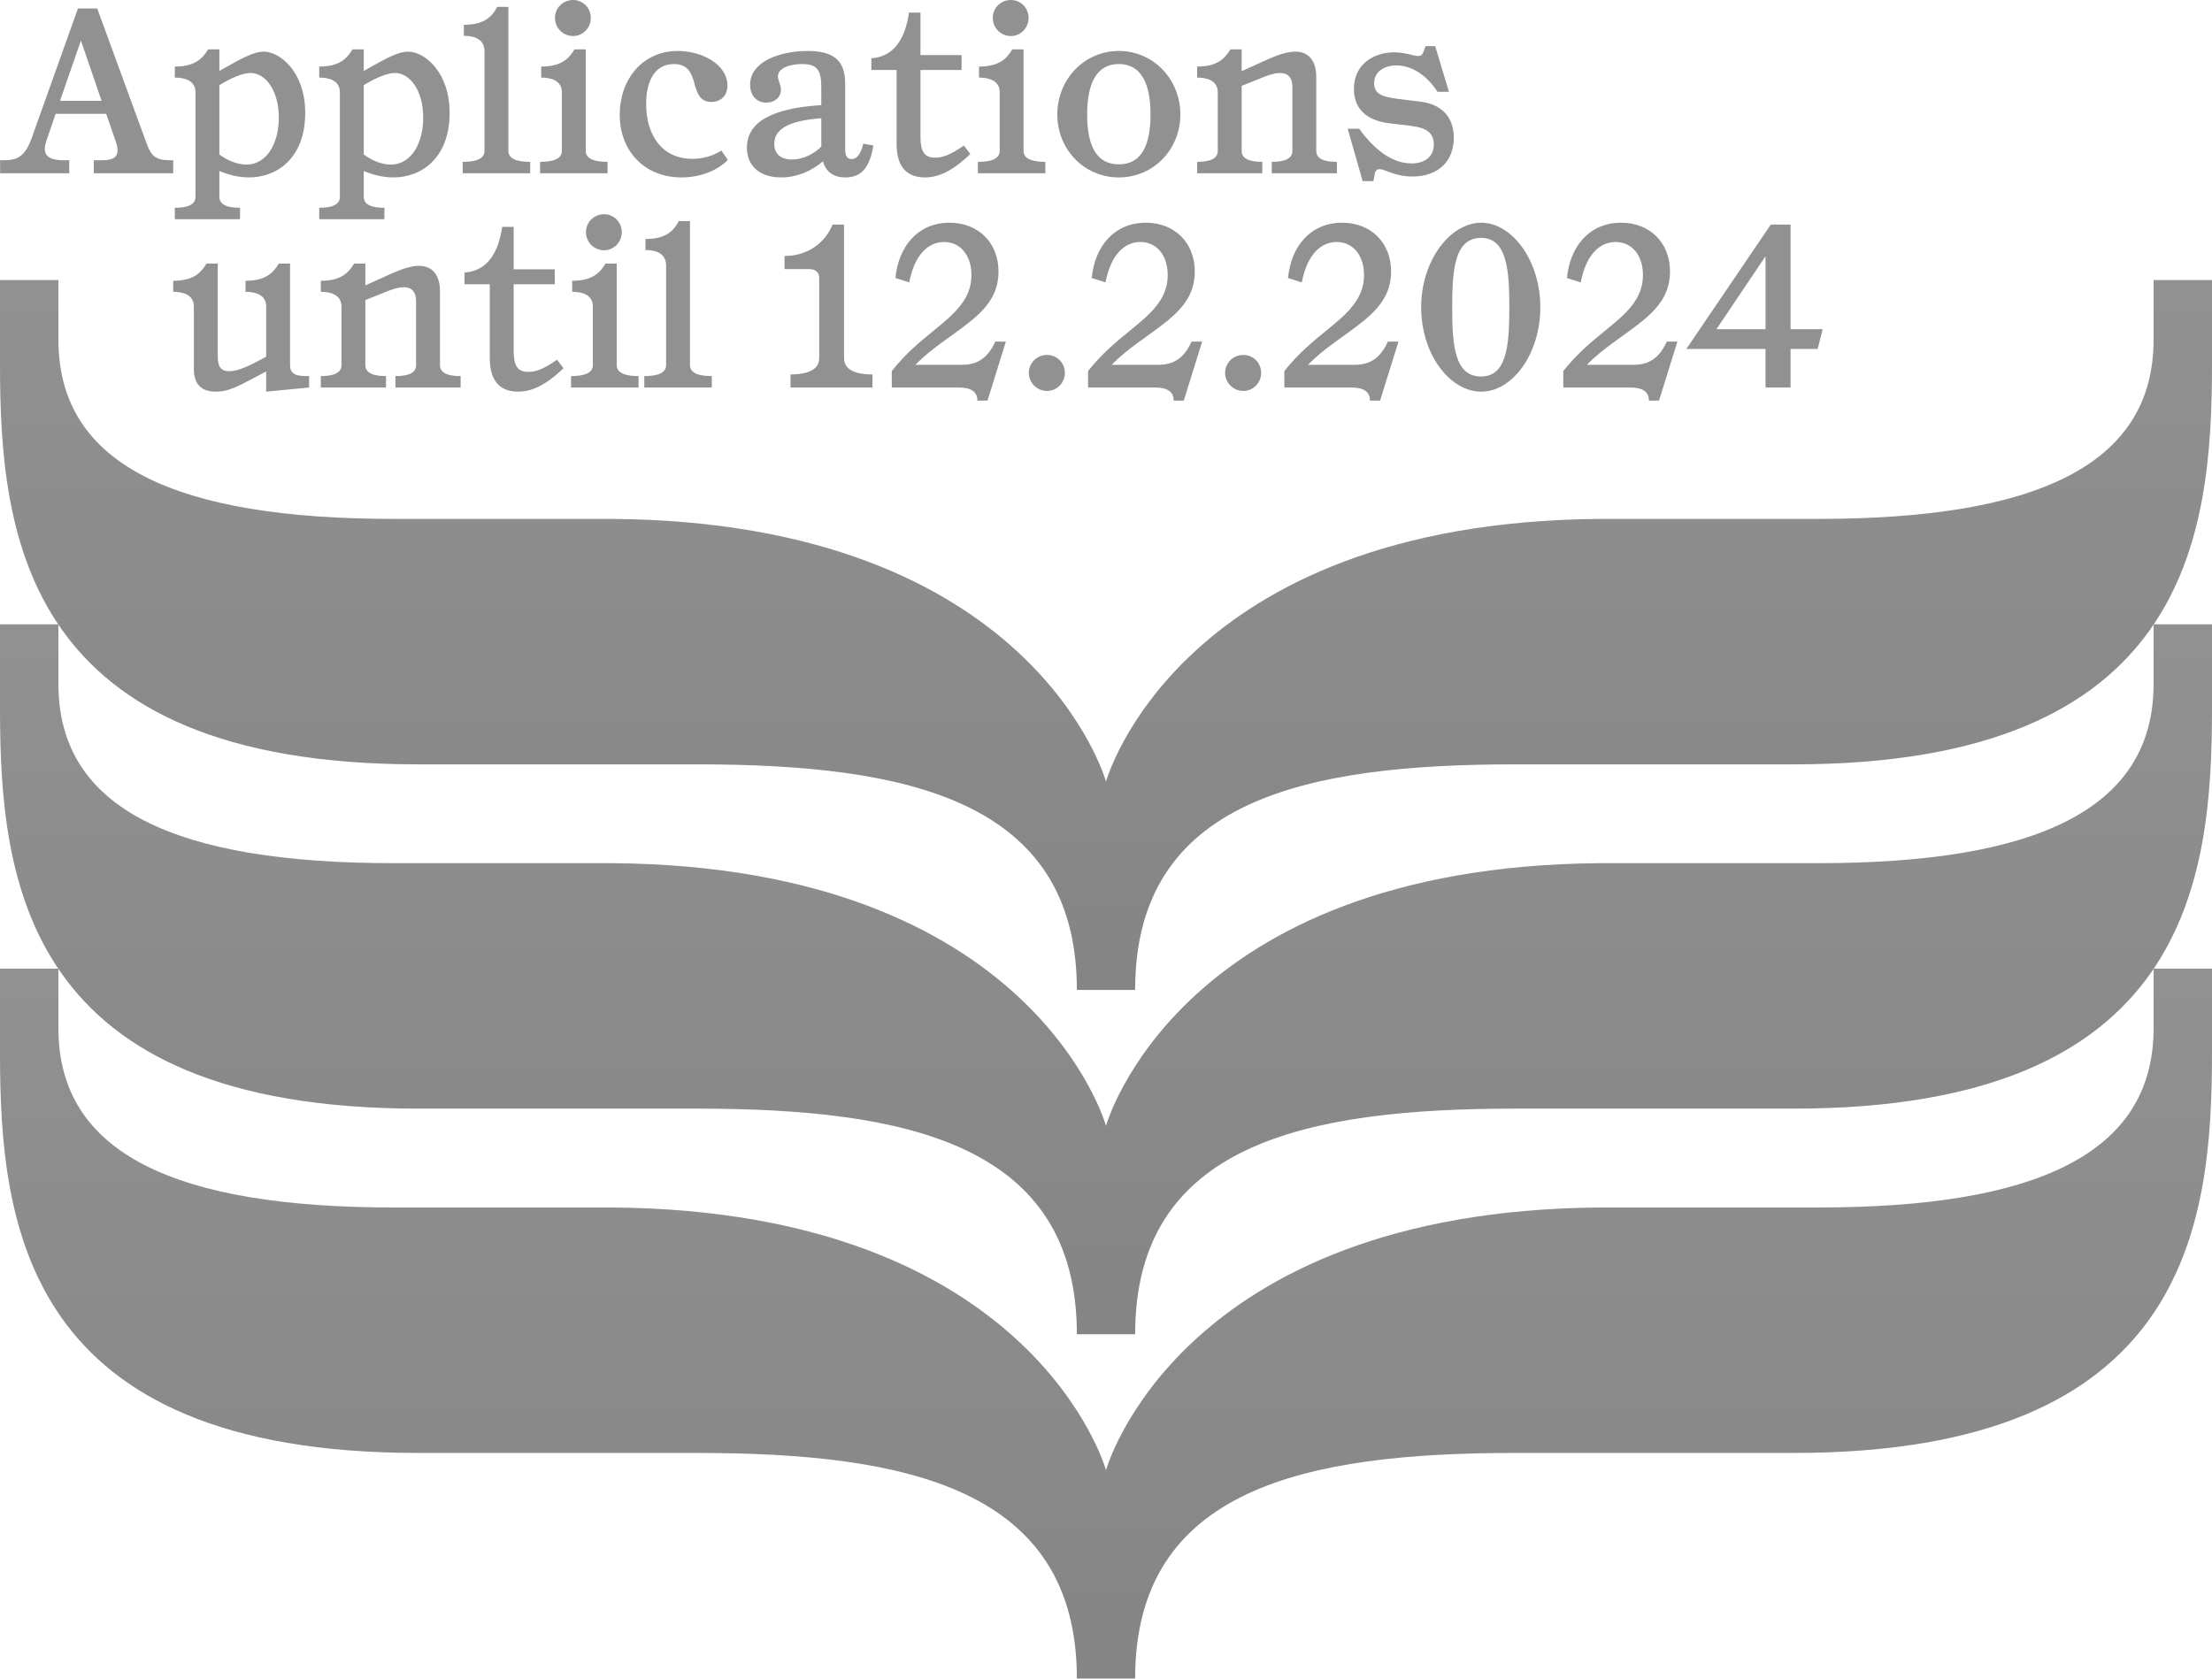
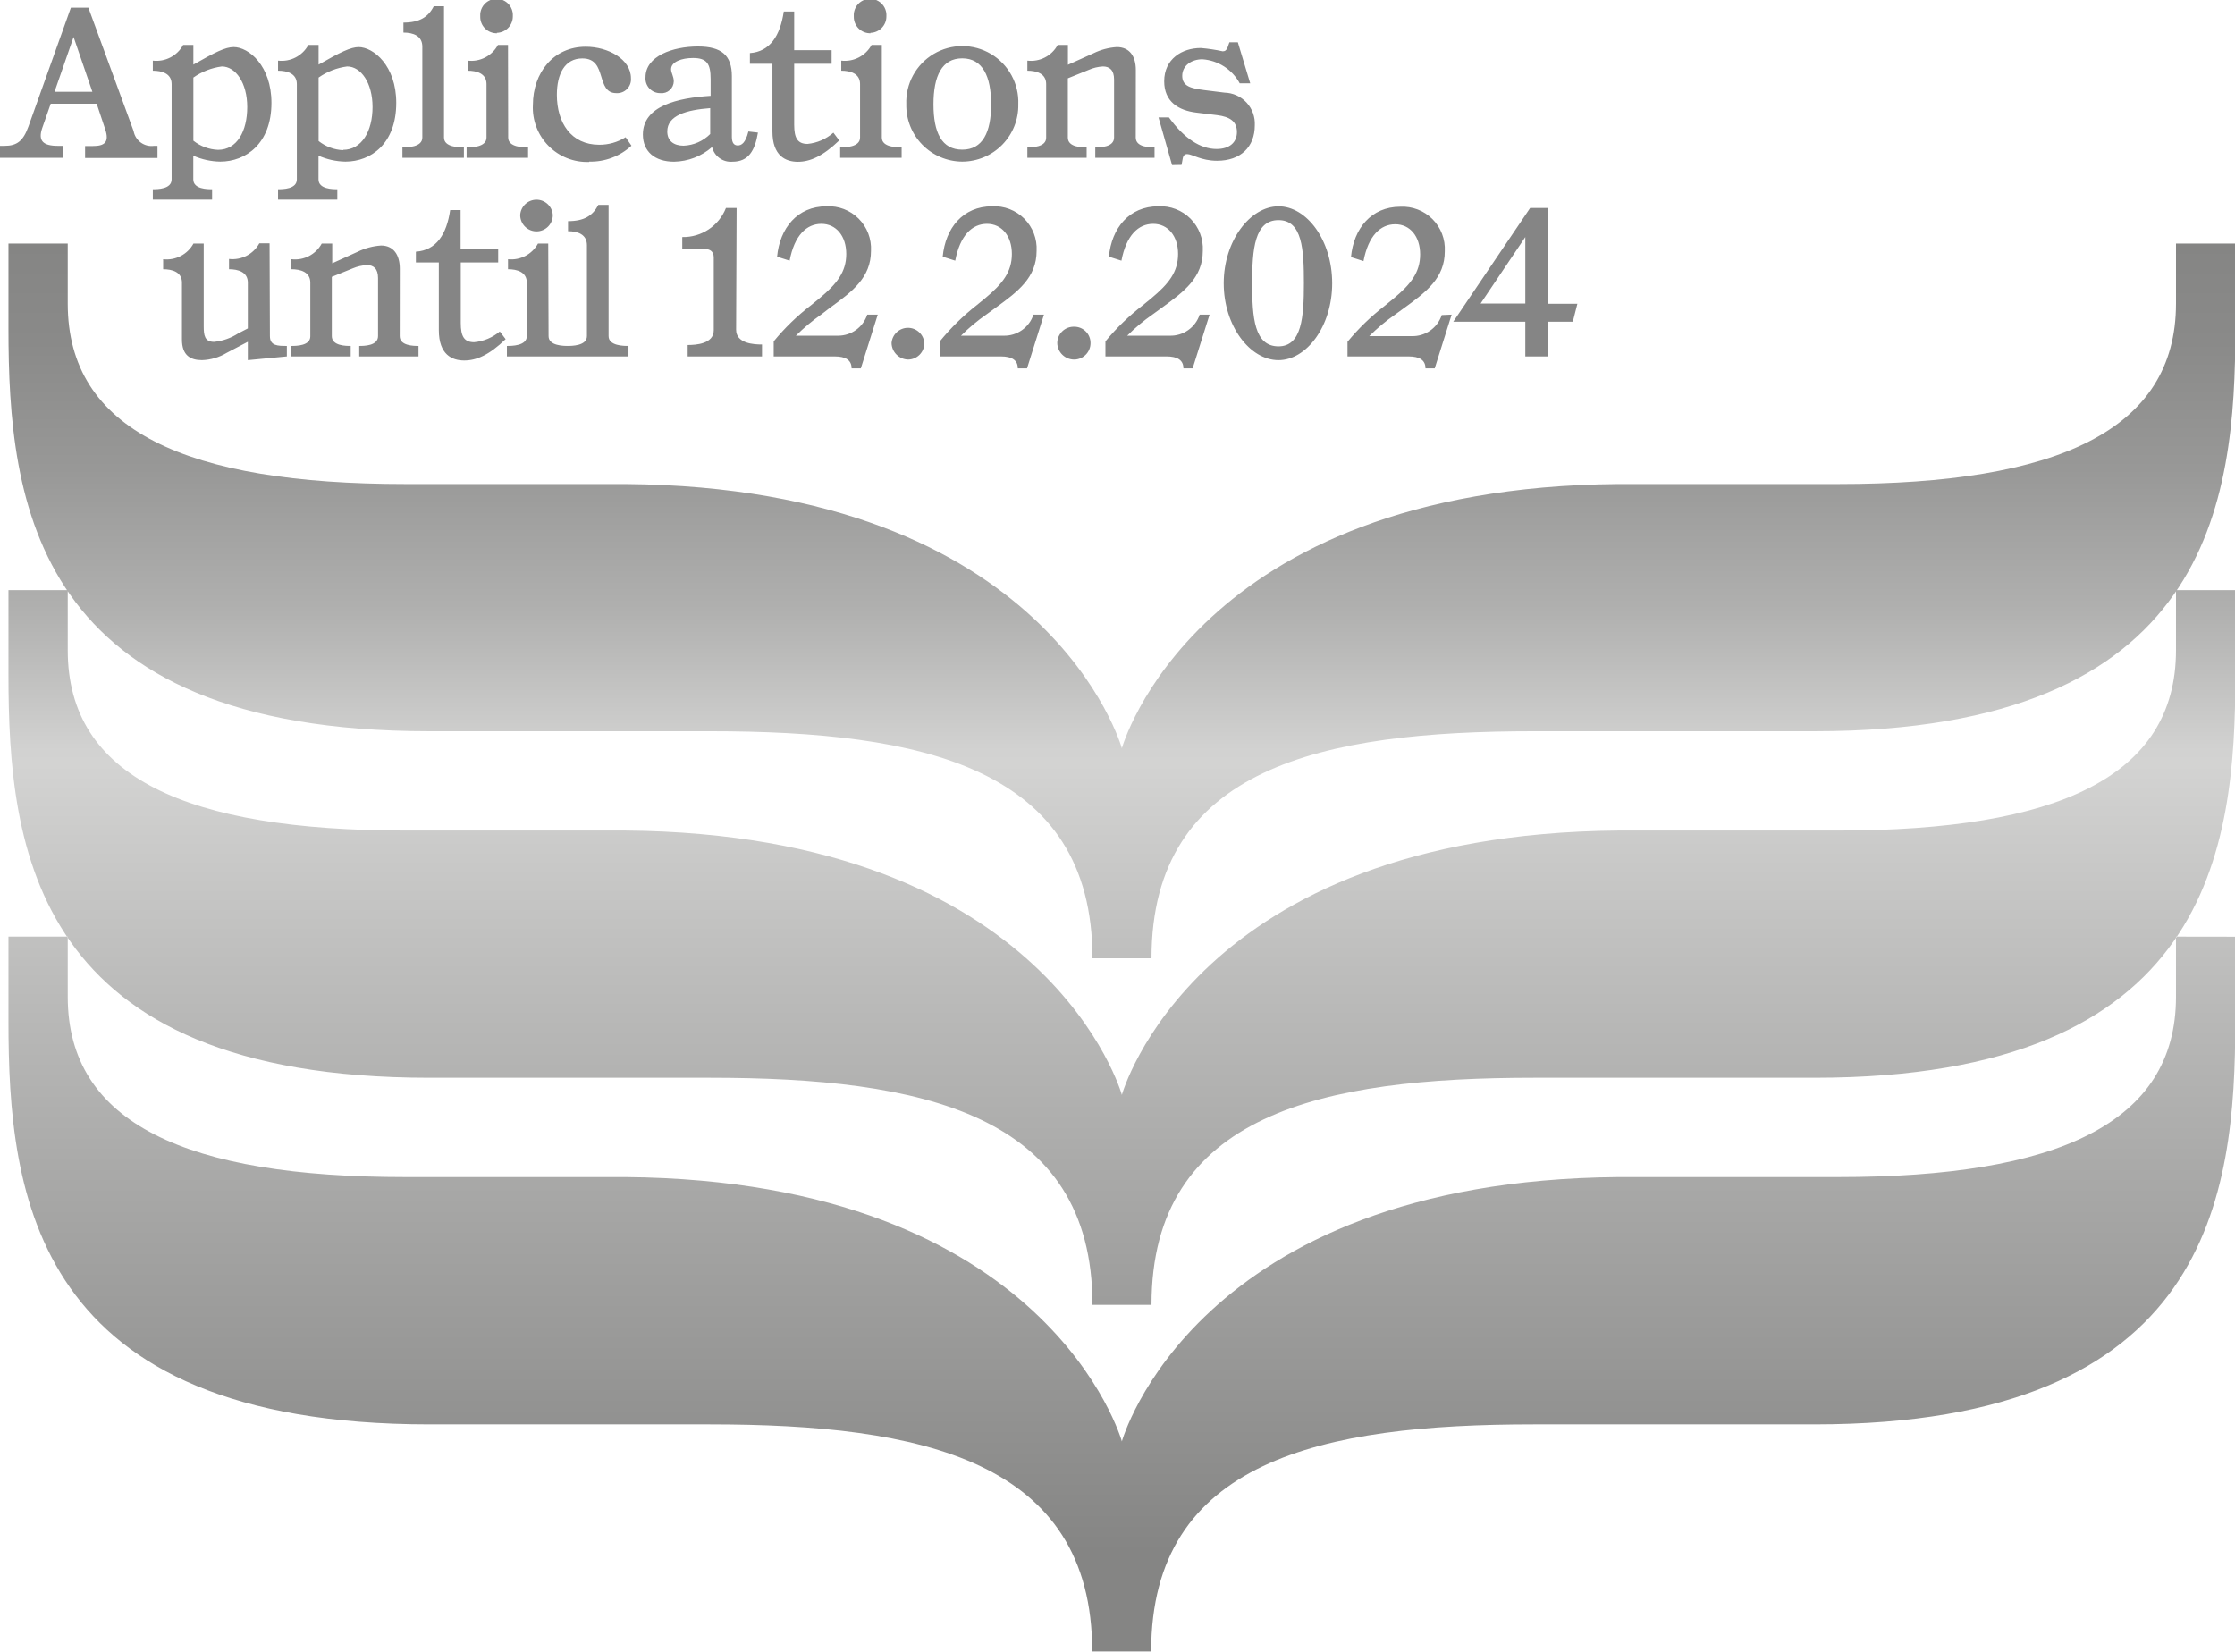
- <svg xmlns="http://www.w3.org/2000/svg" id="b" data-name="Ebene 2" viewBox="0 0 409.605 310.885">
+ <svg xmlns="http://www.w3.org/2000/svg" id="Ebene_1" data-name="Ebene 1" viewBox="0 0 263.97 195.05">
  <defs>
-     <linearGradient id="myGradient" gradientTransform="rotate(90)">
-       <stop offset="0%" stop-color="#919191" />
-       <stop offset="100%" stop-color="#868585" />
+     <style>.cls-1{fill:url(#Unbenannter_Verlauf_58);}.cls-2{fill:#858585;}</style>
+     <linearGradient id="Unbenannter_Verlauf_58" x1="132.49" y1="195.05" x2="132.49" y2="28.77" gradientUnits="userSpaceOnUse">
+       <stop offset="0.07" stop-color="#858584" />
+       <stop offset="0.45" stop-color="#b8b8b7" />
+       <stop offset="0.63" stop-color="#d3d3d2" />
+       <stop offset="0.64" stop-color="#d2d2d1" />
+       <stop offset="0.74" stop-color="#b0b0af" />
+       <stop offset="0.84" stop-color="#989897" />
+       <stop offset="0.93" stop-color="#8a8a89" />
+       <stop offset="1" stop-color="#858584" />
    </linearGradient>
  </defs>
-   <g id="c" data-name="Ebene 1">
-     <g>
-       <g>
-         <path d="m409.605,179.405v15.557c0,31.958-4.5,74.141-77.417,74.141h-51.608c-38.915,0-70.382,6.557-70.382,41.782h-10.79c0-35.225-31.468-41.782-70.383-41.782h-51.607C4.5,269.103,0,226.92,0,194.962v-15.557h10.818v11.057c0,23.345,21.952,33.18,62.09,33.18h40.547c77.988.651,91.34,48.623,91.34,48.623l.015.167v-.167s13.353-47.972,91.34-48.623h40.548c40.137,0,62.09-9.835,62.09-33.18v-11.057h10.817Z" fill="url('#myGradient')" />
-         <path d="m409.605,115.633v15.557c0,31.958-4.5,74.141-77.417,74.141h-51.608c-38.915,0-70.382,6.557-70.382,41.782h-10.79c0-35.225-31.468-41.782-70.383-41.782h-51.607C4.5,205.331,0,163.148,0,131.19v-15.557h10.818v11.057c0,23.345,21.952,33.18,62.09,33.18h40.547c77.988.651,91.34,48.623,91.34,48.623l.015.167v-.167s13.353-47.972,91.34-48.623h40.548c40.137,0,62.09-9.835,62.09-33.18v-11.057h10.817Z" fill="url('#myGradient')" />
-         <path d="m409.605,51.87v15.557c0,31.958-4.5,74.141-77.417,74.141h-51.608c-38.915,0-70.382,6.557-70.382,41.782h-10.79c0-35.225-31.468-41.782-70.383-41.782h-51.607C4.5,141.568,0,99.385,0,67.427v-15.557h10.818v11.057c0,23.345,21.952,33.18,62.09,33.18h40.547c77.988.651,91.34,48.623,91.34,48.623l.015.167v-.167s13.353-47.972,91.34-48.623h40.548c40.137,0,62.09-9.835,62.09-33.18v-11.057h10.817Z" fill="url('#myGradient')" />
-       </g>
-       <g>
-         <path d="m32.073,29.673v2.423h-14.709v-2.423h1.573c2.253,0,3.443-.681,2.509-3.443l-1.786-5.145h-9.353l-1.7,4.932c-.893,2.593.128,3.656,3.188,3.656h1.021v2.423H.02v-2.423h.893c2.508,0,3.826-.978,4.932-4.039L14.431,1.573h3.57l9.183,25.081c.808,2.168,1.615,3.019,4.166,3.019h.723Zm-20.958-11.011h7.695l-3.826-11.138-3.869,11.138Z" style="fill: #919191; stroke-width: 0px;" />
-         <path d="m56.518,20.915c0,8.332-5.187,11.946-10.415,11.946-1.998,0-3.869-.511-5.484-1.19v4.804c0,1.998,2.891,1.998,3.826,1.998v2.125h-12.073v-2.125c.936,0,3.826,0,3.826-1.998v-19.386c0-2.168-1.998-2.721-3.826-2.721v-2.04c3.741,0,5.144-1.488,6.164-3.188h2.083v3.996c4.421-2.508,6.419-3.571,8.205-3.571,3.061,0,7.694,3.784,7.694,11.351Zm-4.889.851c0-4.932-2.424-8.247-5.229-8.247-1.402,0-3.485.85-5.781,2.253v12.838c1.488,1.105,3.273,1.871,5.017,1.871,3.783,0,5.994-3.954,5.994-8.715Z" style="fill: #919191; stroke-width: 0px;" />
-         <path d="m83.258,20.915c0,8.332-5.187,11.946-10.415,11.946-1.998,0-3.869-.511-5.484-1.19v4.804c0,1.998,2.891,1.998,3.826,1.998v2.125h-12.073v-2.125c.936,0,3.826,0,3.826-1.998v-19.386c0-2.168-1.998-2.721-3.826-2.721v-2.04c3.741,0,5.144-1.488,6.164-3.188h2.083v3.996c4.421-2.508,6.419-3.571,8.205-3.571,3.061,0,7.694,3.784,7.694,11.351Zm-4.889.851c0-4.932-2.424-8.247-5.229-8.247-1.402,0-3.485.85-5.781,2.253v12.838c1.488,1.105,3.273,1.871,5.017,1.871,3.783,0,5.994-3.954,5.994-8.715Z" style="fill: #919191; stroke-width: 0px;" />
-         <path d="m94.141,27.972c0,1.998,3.103,1.998,4.038,1.998v2.126h-12.498v-2.126c.936,0,4.038,0,4.038-1.998V9.479c0-2.21-1.87-2.848-3.825-2.848v-2.041c3.272,0,5.059-1.105,6.164-3.315h2.083v26.696Z" style="fill: #919191; stroke-width: 0px;" />
-         <path d="m108.467,27.972c0,1.998,3.103,1.998,4.038,1.998v2.126h-12.498v-2.126c.936,0,4.038,0,4.038-1.998v-10.883c0-2.168-1.998-2.721-3.825-2.721v-2.04c3.74,0,5.144-1.488,6.164-3.188h2.083v18.832Zm-5.697-24.656c0-1.87,1.488-3.315,3.358-3.315,1.786,0,3.273,1.445,3.273,3.315s-1.487,3.358-3.273,3.358c-1.87,0-3.358-1.487-3.358-3.358Z" style="fill: #919191; stroke-width: 0px;" />
-         <path d="m114.759,21.256c0-6.547,4.208-11.818,10.755-11.818,4.549,0,9.183,2.551,9.183,6.377,0,1.998-1.275,3.061-2.976,3.061-2.083,0-2.636-1.615-3.104-3.316-.51-1.828-1.105-3.698-3.826-3.698-3.528,0-5.144,3.146-5.144,7.397,0,5.653,2.848,10.16,8.587,10.16,1.998,0,3.783-.553,5.356-1.531l1.19,1.743c-2.083,2.083-5.271,3.231-8.587,3.231-6.802,0-11.436-4.847-11.436-11.605Z" style="fill: #919191; stroke-width: 0px;" />
-         <path d="m161.733,26.952c-.638,3.698-1.955,5.909-5.187,5.909-2.423,0-3.655-1.233-4.166-2.977-2.21,1.871-4.889,2.977-7.736,2.977-3.911,0-6.335-2.083-6.335-5.527,0-5.823,7.058-7.438,13.774-7.864v-3.358c0-3.104-.766-4.251-3.571-4.251-2.296,0-4.464.766-4.464,2.296,0,.765.553,1.445.553,2.466,0,1.572-1.317,2.38-2.721,2.38-1.828,0-2.976-1.36-2.976-3.315,0-4.294,5.526-6.249,10.67-6.249,4.804,0,6.93,1.785,6.93,6.036v12.243c0,1.275.468,1.743,1.19,1.743s1.572-.468,2.168-2.849l1.87.341Zm-15.049,2.593c2.083,0,4.039-1.062,5.399-2.381v-5.271c-4.847.383-8.715,1.488-8.715,4.762,0,1.913,1.317,2.891,3.315,2.891Z" style="fill: #919191; stroke-width: 0px;" />
-         <path d="m161.351,12.966v-2.168c4.166-.298,6.249-3.528,6.972-8.46h2.125v7.864h7.609v2.764h-7.609v12.328c0,2.721.681,3.911,2.721,3.911,1.36,0,2.806-.51,5.314-2.253l1.19,1.572c-3.358,3.231-5.952,4.337-8.418,4.337-2.55,0-5.229-1.19-5.229-6.164v-13.731h-4.676Z" style="fill: #919191; stroke-width: 0px;" />
-         <path d="m189.537,27.972c0,1.998,3.103,1.998,4.038,1.998v2.126h-12.498v-2.126c.936,0,4.038,0,4.038-1.998v-10.883c0-2.168-1.998-2.721-3.825-2.721v-2.04c3.74,0,5.144-1.488,6.164-3.188h2.083v18.832Zm-5.697-24.656c0-1.87,1.488-3.315,3.358-3.315,1.786,0,3.273,1.445,3.273,3.315s-1.487,3.358-3.273,3.358c-1.87,0-3.358-1.487-3.358-3.358Z" style="fill: #919191; stroke-width: 0px;" />
-         <path d="m195.785,21.213c0-6.504,4.974-11.775,11.394-11.775s11.393,5.271,11.393,11.775c0,6.462-4.974,11.648-11.393,11.648s-11.394-5.187-11.394-11.648Zm17.26,0c0-5.696-1.7-9.353-5.866-9.353s-5.867,3.656-5.867,9.353c0,5.739,1.701,9.225,5.867,9.225s5.866-3.485,5.866-9.225Z" style="fill: #919191; stroke-width: 0px;" />
-         <path d="m243.738,27.972c0,1.998,2.891,1.998,3.826,1.998v2.126h-12.073v-2.126c.936,0,3.826,0,3.826-1.998v-11.817c0-1.913-.936-2.636-2.253-2.636-.851,0-1.785.255-2.891.68l-4.251,1.701v12.072c0,1.998,2.891,1.998,3.825,1.998v2.126h-12.072v-2.126c1.02,0,3.783-.042,3.825-1.955v-10.926c0-2.168-1.998-2.721-3.825-2.721v-2.04c3.74,0,5.144-1.488,6.164-3.188h2.083v4.039l5.186-2.339c1.743-.765,3.401-1.275,4.762-1.275,2.593,0,3.868,1.871,3.868,4.677v13.73Z" style="fill: #919191; stroke-width: 0px;" />
-         <path d="m252.326,33.541l-2.763-9.692h2.125c3.104,4.294,6.419,6.419,9.692,6.419,2.551,0,4.124-1.317,4.124-3.528,0-2.126-1.403-3.061-4.039-3.4l-4.208-.511c-3.613-.425-6.547-2.21-6.547-6.377,0-4.548,3.656-6.759,7.439-6.759,2.125,0,3.613.681,4.464.681.467,0,.765-.213.978-.766l.383-1.062h1.785l2.551,8.459h-2.126c-2.21-3.4-5.059-4.889-7.609-4.889-2.168,0-4.123,1.105-4.123,3.316,0,2.125,1.827,2.551,4.463,2.891l4.124.51c3.868.468,6.164,2.806,6.164,6.675,0,4.378-2.891,7.184-7.652,7.184-3.273,0-5.059-1.36-6.121-1.36-.34,0-.723.171-.851.809l-.255,1.402h-1.998Z" style="fill: #919191; stroke-width: 0px;" />
-         <path d="m53.711,67.649c0,1.998,1.701,1.998,3.528,1.998v2.126l-7.949.766v-3.741l-4.294,2.253c-2.21,1.147-3.655,1.488-5.016,1.488-2.296,0-4.081-.979-4.081-4.209v-11.563c0-2.168-1.998-2.721-3.826-2.721v-2.04c3.741,0,5.144-1.488,6.164-3.188h2.083v16.749c0,1.828.17,3.188,2.126,3.188.978,0,2.38-.34,4.889-1.657l1.955-1.021v-9.311c0-2.168-1.998-2.721-3.826-2.721v-2.04c3.741,0,5.145-1.488,6.164-3.188h2.083v18.832Z" style="fill: #919191; stroke-width: 0px;" />
-         <path d="m81.471,67.649c0,1.998,2.891,1.998,3.826,1.998v2.126h-12.073v-2.126c.936,0,3.826,0,3.826-1.998v-11.817c0-1.913-.936-2.636-2.253-2.636-.851,0-1.785.255-2.891.68l-4.251,1.701v12.072c0,1.998,2.891,1.998,3.825,1.998v2.126h-12.072v-2.126c1.02,0,3.783-.042,3.825-1.955v-10.926c0-2.168-1.998-2.721-3.825-2.721v-2.04c3.74,0,5.144-1.488,6.164-3.188h2.083v4.039l5.186-2.339c1.743-.765,3.401-1.275,4.762-1.275,2.593,0,3.868,1.871,3.868,4.677v13.73Z" style="fill: #919191; stroke-width: 0px;" />
-         <path d="m86.02,52.644v-2.168c4.166-.298,6.249-3.528,6.972-8.46h2.125v7.864h7.609v2.764h-7.609v12.328c0,2.721.681,3.911,2.721,3.911,1.36,0,2.806-.51,5.314-2.253l1.19,1.572c-3.358,3.231-5.952,4.337-8.418,4.337-2.551,0-5.229-1.19-5.229-6.164v-13.731h-4.676Z" style="fill: #919191; stroke-width: 0px;" />
-         <path d="m114.205,67.649c0,1.998,3.103,1.998,4.038,1.998v2.126h-12.498v-2.126c.936,0,4.038,0,4.038-1.998v-10.883c0-2.168-1.998-2.721-3.825-2.721v-2.04c3.74,0,5.144-1.488,6.164-3.188h2.083v18.832Zm-5.697-24.656c0-1.87,1.488-3.315,3.358-3.315,1.786,0,3.273,1.445,3.273,3.315s-1.487,3.358-3.273,3.358c-1.87,0-3.358-1.487-3.358-3.358Z" style="fill: #919191; stroke-width: 0px;" />
-         <path d="m127.766,67.649c0,1.998,3.103,1.998,4.038,1.998v2.126h-12.498v-2.126c.936,0,4.038,0,4.038-1.998v-18.492c0-2.21-1.87-2.848-3.825-2.848v-2.041c3.272,0,5.059-1.105,6.164-3.315h2.083v26.696Z" style="fill: #919191; stroke-width: 0px;" />
-         <path d="m156.291,66.332c0,2.806,3.613,3.019,5.271,3.019v2.423h-15.177v-2.423c1.658,0,5.314-.213,5.314-3.019v-14.794c0-1.232-.809-1.7-1.871-1.7h-4.549v-2.423c4.549,0,7.652-2.721,8.885-5.824h2.126v24.741Z" style="fill: #919191; stroke-width: 0px;" />
-         <path d="m186.26,63.271l-3.4,10.925h-1.87c0-1.657-1.19-2.423-3.443-2.423h-12.414v-3.061c2.679-3.316,5.06-5.271,7.61-7.354l1.7-1.403c3.528-2.933,5.441-5.483,5.441-9.012,0-3.656-2.041-6.122-5.059-6.122-2.977,0-5.484,2.381-6.462,7.482l-2.551-.808c.553-5.824,4.123-10.245,10.032-10.245,5.271,0,9.055,3.655,9.055,9.055,0,5.441-3.783,8.289-8.374,11.605l-1.828,1.317c-2.041,1.488-3.613,2.721-5.187,4.336h8.673c2.891,0,4.761-1.317,6.121-4.293h1.955Z" style="fill: #919191; stroke-width: 0px;" />
-         <path d="m190.512,69.053c0-1.87,1.53-3.315,3.358-3.315s3.316,1.445,3.316,3.315-1.488,3.358-3.316,3.358-3.358-1.488-3.358-3.358Z" style="fill: #919191; stroke-width: 0px;" />
-         <path d="m222.608,63.271l-3.4,10.925h-1.87c0-1.657-1.19-2.423-3.443-2.423h-12.414v-3.061c2.679-3.316,5.06-5.271,7.61-7.354l1.7-1.403c3.528-2.933,5.441-5.483,5.441-9.012,0-3.656-2.041-6.122-5.059-6.122-2.977,0-5.484,2.381-6.462,7.482l-2.551-.808c.553-5.824,4.123-10.245,10.032-10.245,5.271,0,9.055,3.655,9.055,9.055,0,5.441-3.783,8.289-8.374,11.605l-1.828,1.317c-2.041,1.488-3.613,2.721-5.187,4.336h8.673c2.891,0,4.761-1.317,6.121-4.293h1.955Z" style="fill: #919191; stroke-width: 0px;" />
-         <path d="m226.86,69.053c0-1.87,1.53-3.315,3.358-3.315s3.316,1.445,3.316,3.315-1.488,3.358-3.316,3.358-3.358-1.488-3.358-3.358Z" style="fill: #919191; stroke-width: 0px;" />
-         <path d="m258.956,63.271l-3.4,10.925h-1.87c0-1.657-1.19-2.423-3.443-2.423h-12.414v-3.061c2.679-3.316,5.06-5.271,7.61-7.354l1.7-1.403c3.528-2.933,5.441-5.483,5.441-9.012,0-3.656-2.041-6.122-5.059-6.122-2.977,0-5.484,2.381-6.462,7.482l-2.551-.808c.553-5.824,4.123-10.245,10.032-10.245,5.271,0,9.055,3.655,9.055,9.055,0,5.441-3.783,8.289-8.374,11.605l-1.828,1.317c-2.041,1.488-3.613,2.721-5.187,4.336h8.673c2.891,0,4.761-1.317,6.121-4.293h1.955Z" style="fill: #919191; stroke-width: 0px;" />
-         <path d="m263.165,56.895c0-8.63,5.356-15.644,11.138-15.644,5.696,0,10.925,7.014,10.925,15.644,0,8.758-5.229,15.645-10.925,15.645-5.824,0-11.138-6.887-11.138-15.645Zm16.324,0c0-6.844-.426-12.838-5.229-12.838-4.931,0-5.356,5.994-5.356,12.838,0,6.972.426,12.838,5.356,12.838,4.804,0,5.229-5.866,5.229-12.838Z" style="fill: #919191; stroke-width: 0px;" />
-         <path d="m310.607,63.271l-3.4,10.925h-1.87c0-1.657-1.19-2.423-3.443-2.423h-12.414v-3.061c2.679-3.316,5.06-5.271,7.61-7.354l1.7-1.403c3.528-2.933,5.441-5.483,5.441-9.012,0-3.656-2.041-6.122-5.059-6.122-2.977,0-5.484,2.381-6.462,7.482l-2.551-.808c.553-5.824,4.123-10.245,10.032-10.245,5.271,0,9.055,3.655,9.055,9.055,0,5.441-3.783,8.289-8.374,11.605l-1.828,1.317c-2.041,1.488-3.613,2.721-5.187,4.336h8.673c2.891,0,4.761-1.317,6.121-4.293h1.955Z" style="fill: #919191; stroke-width: 0px;" />
-         <path d="m312.266,64.632l15.644-23.041h3.656v19.385h5.951l-.935,3.656h-5.017v7.142h-4.634v-7.142h-14.666Zm5.568-3.656h9.098v-13.519l-9.098,13.519Z" style="fill: #919191; stroke-width: 0px;" />
-       </g>
-     </g>
-   </g>
+   <path class="cls-1" d="M264,110.64v10c0,20.52-2.88,47.6-49.7,47.6H181.14c-25,0-45.18,4.21-45.18,26.82H129c0-22.61-20.2-26.82-45.18-26.82H50.71C3.9,168.23,1,141.15,1,120.63v-10H8v7.1c0,15,14.09,21.3,39.86,21.3h26c50.07.42,58.64,31.22,58.64,31.22v0s8.57-30.8,58.64-31.22h26c25.77,0,39.86-6.31,39.86-21.3v-7.1ZM257,69.7v7.1c0,15-14.09,21.3-39.86,21.3h-26c-50.07.42-58.64,31.22-58.64,31.22v0s-8.57-30.8-58.64-31.22h-26C22.05,98.1,8,91.79,8,76.8V69.7H1v10c0,20.51,2.89,47.6,49.7,47.6H83.85c25,0,45.18,4.21,45.18,26.82H136c0-22.61,20.2-26.82,45.18-26.82h33.13c46.82,0,49.7-27.09,49.7-47.6v-10Zm0-40.93v7.09c0,15-14.09,21.31-39.86,21.31h-26c-50.07.41-58.64,31.21-58.64,31.21v0s-8.57-30.8-58.64-31.21h-26C22.05,57.17,8,50.85,8,35.86V28.77H1v10c0,20.52,2.89,47.6,49.7,47.6H83.85c25,0,45.18,4.21,45.18,26.82H136c0-22.61,20.2-26.82,45.18-26.82h33.13c46.82,0,49.7-27.08,49.7-47.6v-10Z" />
+   <path class="cls-2" d="M180.15,28v7.85h-5.28Zm0,10V42.1h2.7V38h2.91l.54-2.12h-3.45V24.57h-2.13L171.64,38Zm-9.87-.79a3.62,3.62,0,0,1-3.56,2.49h-5a22,22,0,0,1,3-2.51l1.06-.77c2.67-1.93,4.86-3.58,4.86-6.74a5,5,0,0,0-5.26-5.26c-3.43,0-5.5,2.57-5.82,5.95l1.48.47c.57-3,2-4.35,3.75-4.35s2.94,1.44,2.94,3.56-1.11,3.53-3.16,5.23l-1,.82a27.2,27.2,0,0,0-4.42,4.27V42.1h7.21c1.31,0,2,.44,2,1.41h1.09l2-6.35ZM151,40.91c-2.86,0-3.11-3.4-3.11-7.45S148.18,26,151,26s3,3.48,3,7.46-.25,7.45-3,7.45m0,1.63c3.31,0,6.34-4,6.34-9.08s-3-9.09-6.34-9.09-6.47,4.07-6.47,9.09,3.09,9.08,6.47,9.08m-9.31-5.38a3.62,3.62,0,0,1-3.56,2.49h-5a22,22,0,0,1,3-2.51l1.06-.77c2.67-1.93,4.87-3.58,4.87-6.74a5,5,0,0,0-5.26-5.26c-3.44,0-5.51,2.57-5.83,5.95l1.48.47c.57-3,2-4.35,3.75-4.35s2.94,1.44,2.94,3.56-1.11,3.53-3.16,5.23l-1,.82a27.2,27.2,0,0,0-4.42,4.27V42.1h7.21c1.31,0,2,.44,2,1.41h1.09l2-6.35Zm-14.82,5.31a1.94,1.94,0,0,0,1.93-1.95,1.91,1.91,0,0,0-1.93-1.93,1.94,1.94,0,0,0-2,1.93,2,2,0,0,0,2,1.95m-4.81-5.31a3.62,3.62,0,0,1-3.56,2.49h-5a22,22,0,0,1,3-2.51l1.06-.77c2.67-1.93,4.87-3.58,4.87-6.74a5,5,0,0,0-5.26-5.26c-3.44,0-5.51,2.57-5.83,5.95l1.48.47c.57-3,2-4.35,3.75-4.35s2.94,1.44,2.94,3.56-1.11,3.53-3.16,5.23l-1,.82A27.2,27.2,0,0,0,111,40.32V42.1h7.21c1.31,0,2,.44,2,1.41h1.09l2-6.35Zm-14.81,5.31a1.93,1.93,0,0,0,1.92-1.95,1.94,1.94,0,0,0-3.87,0,2,2,0,0,0,1.95,1.95m-4.82-5.31A3.62,3.62,0,0,1,99,39.65h-5a22.61,22.61,0,0,1,3-2.51L98,36.37c2.67-1.93,4.87-3.58,4.87-6.74a5,5,0,0,0-5.26-5.26c-3.43,0-5.51,2.57-5.83,5.95l1.48.47c.57-3,2-4.35,3.75-4.35s2.94,1.44,2.94,3.56-1.11,3.53-3.16,5.23l-1,.82a26.77,26.77,0,0,0-4.41,4.27V42.1h7.2c1.31,0,2,.44,2,1.41h1.09l2-6.35ZM87,24.57H85.74A5.42,5.42,0,0,1,80.58,28v1.41h2.64c.61,0,1.08.27,1.08,1v8.59c0,1.63-2.12,1.75-3.08,1.75V42.1H90V40.69c-1,0-3.06-.12-3.06-1.75ZM71.88,24.2H70.67C70,25.48,69,26.12,67.09,26.12v1.19c1.14,0,2.23.37,2.23,1.65V39.7c0,1.16-1.81,1.16-2.35,1.16V42.1h7.26V40.86c-.54,0-2.35,0-2.35-1.16Zm-7.13,4.57H63.54A3.6,3.6,0,0,1,60,30.62V31.8c1.06,0,2.22.32,2.22,1.58V39.7c0,1.16-1.8,1.16-2.35,1.16V42.1h7.26V40.86c-.54,0-2.34,0-2.34-1.16Zm-1.36-1.44a1.92,1.92,0,0,0,1.9-1.95,1.93,1.93,0,0,0-3.85,0,1.93,1.93,0,0,0,2,1.95M51.83,31v8c0,2.89,1.56,3.58,3,3.58s2.94-.64,4.89-2.52l-.69-.91A5.47,5.47,0,0,1,56,40.42c-1.18,0-1.58-.69-1.58-2.27V31h4.42V29.38H54.4V24.81H53.17c-.42,2.87-1.63,4.75-4.05,4.92V31Zm-4.61.74C47.22,30.1,46.48,29,45,29a7.41,7.41,0,0,0-2.76.74l-3,1.36V28.77H38a3.59,3.59,0,0,1-3.58,1.85V31.8c1.06,0,2.23.32,2.23,1.58v6.35c0,1.11-1.63,1.13-2.23,1.13V42.1h7V40.86c-.55,0-2.23,0-2.23-1.16v-7l2.47-1a5,5,0,0,1,1.68-.39c.77,0,1.31.42,1.31,1.53V39.7c0,1.16-1.68,1.16-2.22,1.16V42.1h7V40.86c-.54,0-2.22,0-2.22-1.16Zm-15.38-3H30.63a3.61,3.61,0,0,1-3.58,1.85V31.8c1.06,0,2.22.32,2.22,1.58v5.41l-1.14.59a6.4,6.4,0,0,1-2.84,1c-1.13,0-1.23-.79-1.23-1.86V28.77H22.85a3.61,3.61,0,0,1-3.58,1.85V31.8c1.06,0,2.22.32,2.22,1.58V40.1c0,1.88,1,2.44,2.37,2.44a6,6,0,0,0,2.91-.86l2.5-1.31v2.17l4.61-.44V40.86c-1.06,0-2,0-2-1.16Z" />
+   <path class="cls-2" d="M139.55,19.48l.15-.81c.08-.37.3-.47.5-.47.61,0,1.65.79,3.55.79,2.77,0,4.45-1.63,4.45-4.18a3.67,3.67,0,0,0-3.58-3.87l-2.4-.3c-1.53-.2-2.59-.44-2.59-1.68S140.76,7,142,7a5.44,5.44,0,0,1,4.42,2.84h1.24L146.2,5h-1l-.22.62c-.13.32-.3.44-.57.44a19.86,19.86,0,0,0-2.59-.39c-2.2,0-4.32,1.28-4.32,3.93,0,2.42,1.7,3.45,3.8,3.7l2.44.3c1.53.19,2.35.74,2.35,2s-.92,2-2.4,2c-1.9,0-3.82-1.23-5.63-3.73h-1.23l1.6,5.63Zm-5.4-11.21c0-1.63-.74-2.71-2.25-2.71a7.31,7.31,0,0,0-2.77.74l-3,1.35V5.31h-1.21a3.58,3.58,0,0,1-3.58,1.85V8.35c1.06,0,2.22.32,2.22,1.58v6.34c0,1.11-1.63,1.14-2.22,1.14v1.23h7V17.41c-.54,0-2.22,0-2.22-1.16v-7l2.47-1a4.77,4.77,0,0,1,1.68-.4c.77,0,1.31.42,1.31,1.53v6.87c0,1.16-1.68,1.16-2.22,1.16v1.23h7V17.41c-.54,0-2.22,0-2.22-1.16Zm-20.5,9.41c-2.42,0-3.4-2-3.4-5.36s1-5.43,3.4-5.43,3.41,2.12,3.41,5.43-1,5.36-3.41,5.36m0,1.41a6.64,6.64,0,0,0,6.62-6.77,6.62,6.62,0,1,0-13.23,0,6.64,6.64,0,0,0,6.61,6.77m-9.5-13.78h-1.21a3.6,3.6,0,0,1-3.58,1.85V8.35c1.06,0,2.22.32,2.22,1.58v6.32c0,1.16-1.8,1.16-2.35,1.16v1.23h7.26V17.41c-.54,0-2.34,0-2.34-1.16Zm-1.36-1.43a1.93,1.93,0,0,0,1.9-1.95,1.93,1.93,0,1,0-3.85,0,1.94,1.94,0,0,0,2,2M91.23,7.53v8c0,2.88,1.56,3.58,3,3.58s2.94-.65,4.89-2.52l-.69-.92A5.4,5.4,0,0,1,95.38,17c-1.18,0-1.58-.69-1.58-2.27V7.53h4.42V5.93H93.8V1.36H92.57c-.42,2.86-1.63,4.74-4,4.91V7.53Zm-12.42,8c0-1.9,2.25-2.54,5.07-2.76v3.06a4.7,4.7,0,0,1-3.14,1.38c-1.16,0-1.93-.57-1.93-1.68m9.58,0c-.34,1.38-.83,1.65-1.25,1.65s-.7-.27-.7-1V9c0-2.47-1.23-3.51-4-3.51-3,0-6.2,1.14-6.2,3.63A1.73,1.73,0,0,0,78,11a1.43,1.43,0,0,0,1.58-1.39c0-.59-.32-1-.32-1.43,0-.89,1.26-1.33,2.59-1.33,1.63,0,2.08.67,2.08,2.47v2c-3.91.25-8,1.18-8,4.57,0,2,1.4,3.21,3.68,3.21a7,7,0,0,0,4.49-1.73,2.28,2.28,0,0,0,2.42,1.73c1.88,0,2.64-1.29,3-3.44ZM69.58,19.09a7.09,7.09,0,0,0,5-1.88l-.69-1a5.8,5.8,0,0,1-3.12.89c-3.33,0-5-2.62-5-5.9,0-2.47.94-4.3,3-4.3C70.35,6.89,70.69,8,71,9S71.58,11,72.79,11a1.63,1.63,0,0,0,1.73-1.77c0-2.23-2.69-3.71-5.34-3.71-3.8,0-6.24,3.06-6.24,6.87a6.41,6.41,0,0,0,6.64,6.74M60,5.31H58.81a3.58,3.58,0,0,1-3.58,1.85V8.35c1.07,0,2.23.32,2.23,1.58v6.32c0,1.16-1.81,1.16-2.35,1.16v1.23h7.26V17.41c-.54,0-2.35,0-2.35-1.16ZM58.67,3.88a1.94,1.94,0,0,0,1.9-1.95,1.93,1.93,0,1,0-3.85,0,1.94,1.94,0,0,0,2,2M52.44.74H51.23C50.59,2,49.56,2.67,47.65,2.67V3.85c1.14,0,2.23.37,2.23,1.66V16.25c0,1.16-1.81,1.16-2.35,1.16v1.23h7.26V17.41c-.54,0-2.35,0-2.35-1.16Zm-11.9,17a5,5,0,0,1-2.91-1.08V9.16A7.53,7.53,0,0,1,41,7.85c1.63,0,3,1.93,3,4.79s-1.28,5.06-3.48,5.06M42.4,5.56c-1,0-2.2.61-4.77,2.07V5.31H36.42a3.59,3.59,0,0,1-3.58,1.85V8.35c1.06,0,2.22.32,2.22,1.58V21.19c0,1.16-1.68,1.16-2.22,1.16v1.23h7V22.35c-.54,0-2.22,0-2.22-1.16v-2.8a8.14,8.14,0,0,0,3.18.7c3,0,6-2.1,6-6.94,0-4.4-2.69-6.59-4.46-6.59M25.75,17.7a5,5,0,0,1-2.91-1.08V9.16A7.53,7.53,0,0,1,26.2,7.85c1.63,0,3,1.93,3,4.79S28,17.7,25.75,17.7M27.61,5.56c-1,0-2.2.61-4.77,2.07V5.31H21.63a3.59,3.59,0,0,1-3.58,1.85V8.35c1.06,0,2.22.32,2.22,1.58V21.19c0,1.16-1.68,1.16-2.22,1.16v1.23h7V22.35c-.54,0-2.22,0-2.22-1.16v-2.8a8.14,8.14,0,0,0,3.18.7c3,0,6.05-2.1,6.05-6.94,0-4.4-2.69-6.59-4.46-6.59M8.69,4.37l2.22,6.47H6.44ZM18.2,17.23a2.15,2.15,0,0,1-2.42-1.75L10.44.91H8.37l-5,14C2.74,16.67,2,17.23.52,17.23H0v1.41H7.43V17.23H6.84c-1.78,0-2.37-.61-1.85-2.12l1-2.86h5.43l1,3c.55,1.61-.14,2-1.45,2h-.92v1.41h8.55V17.23Z" />
</svg>
